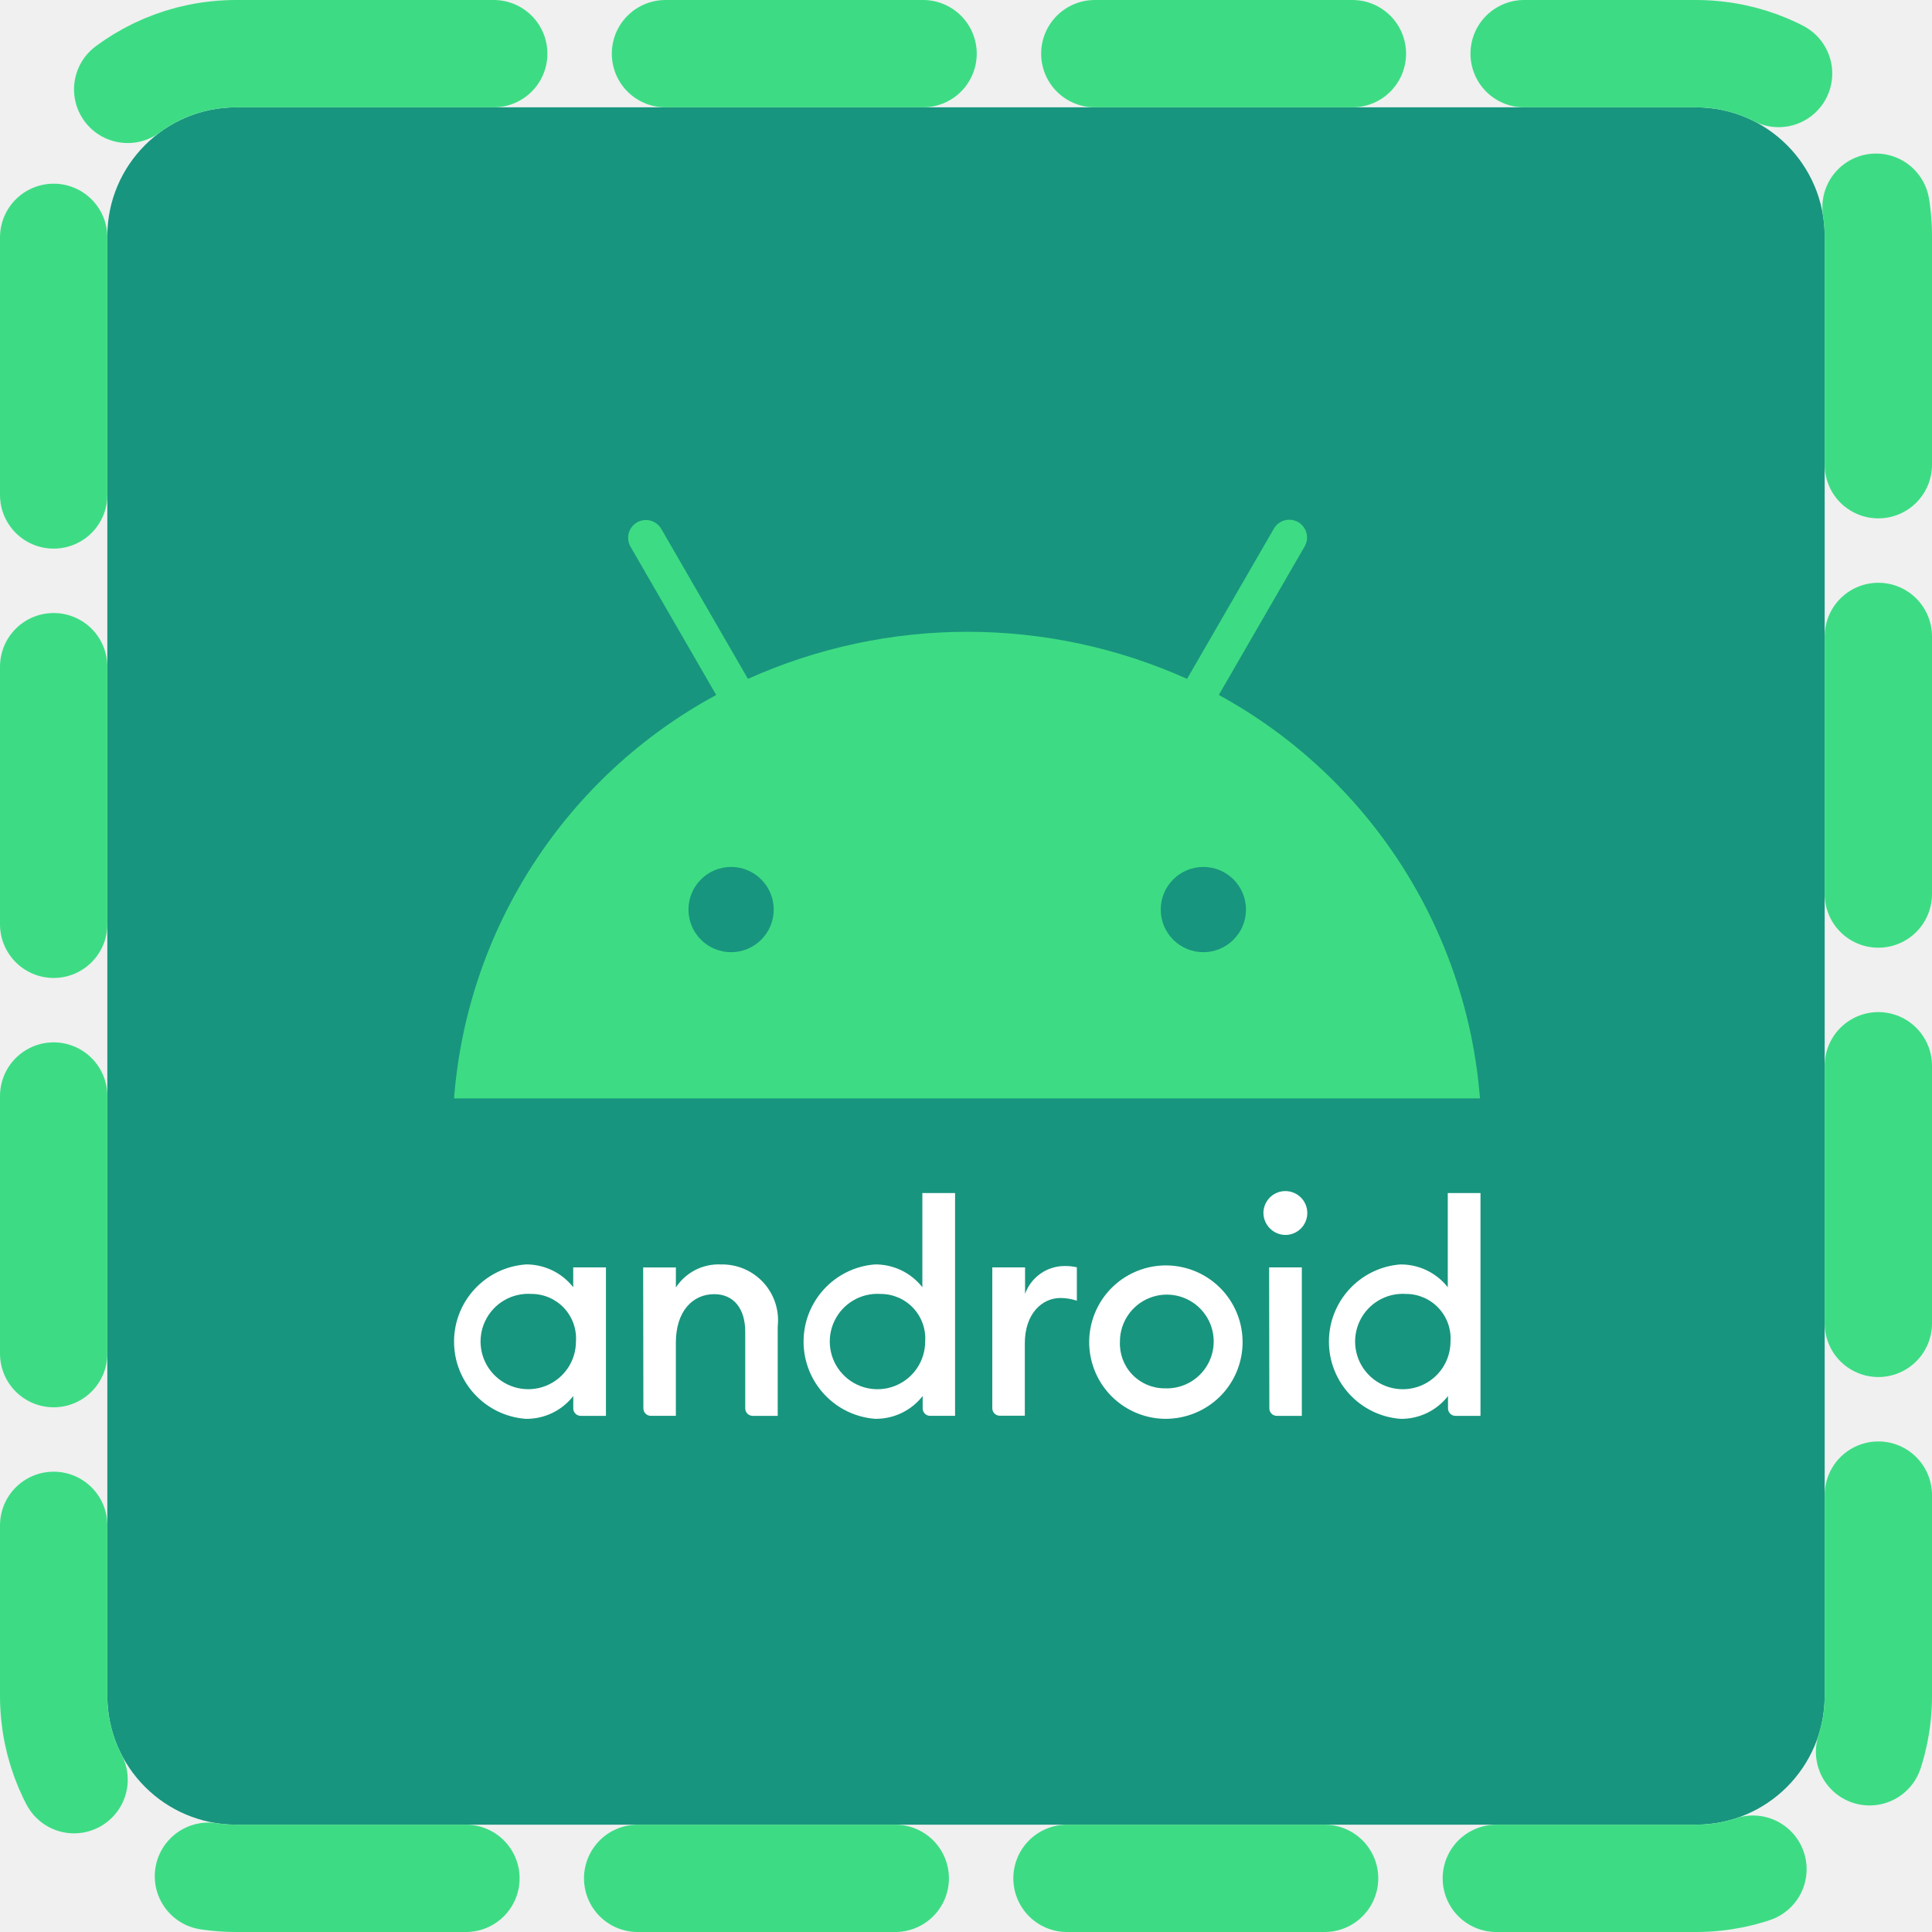
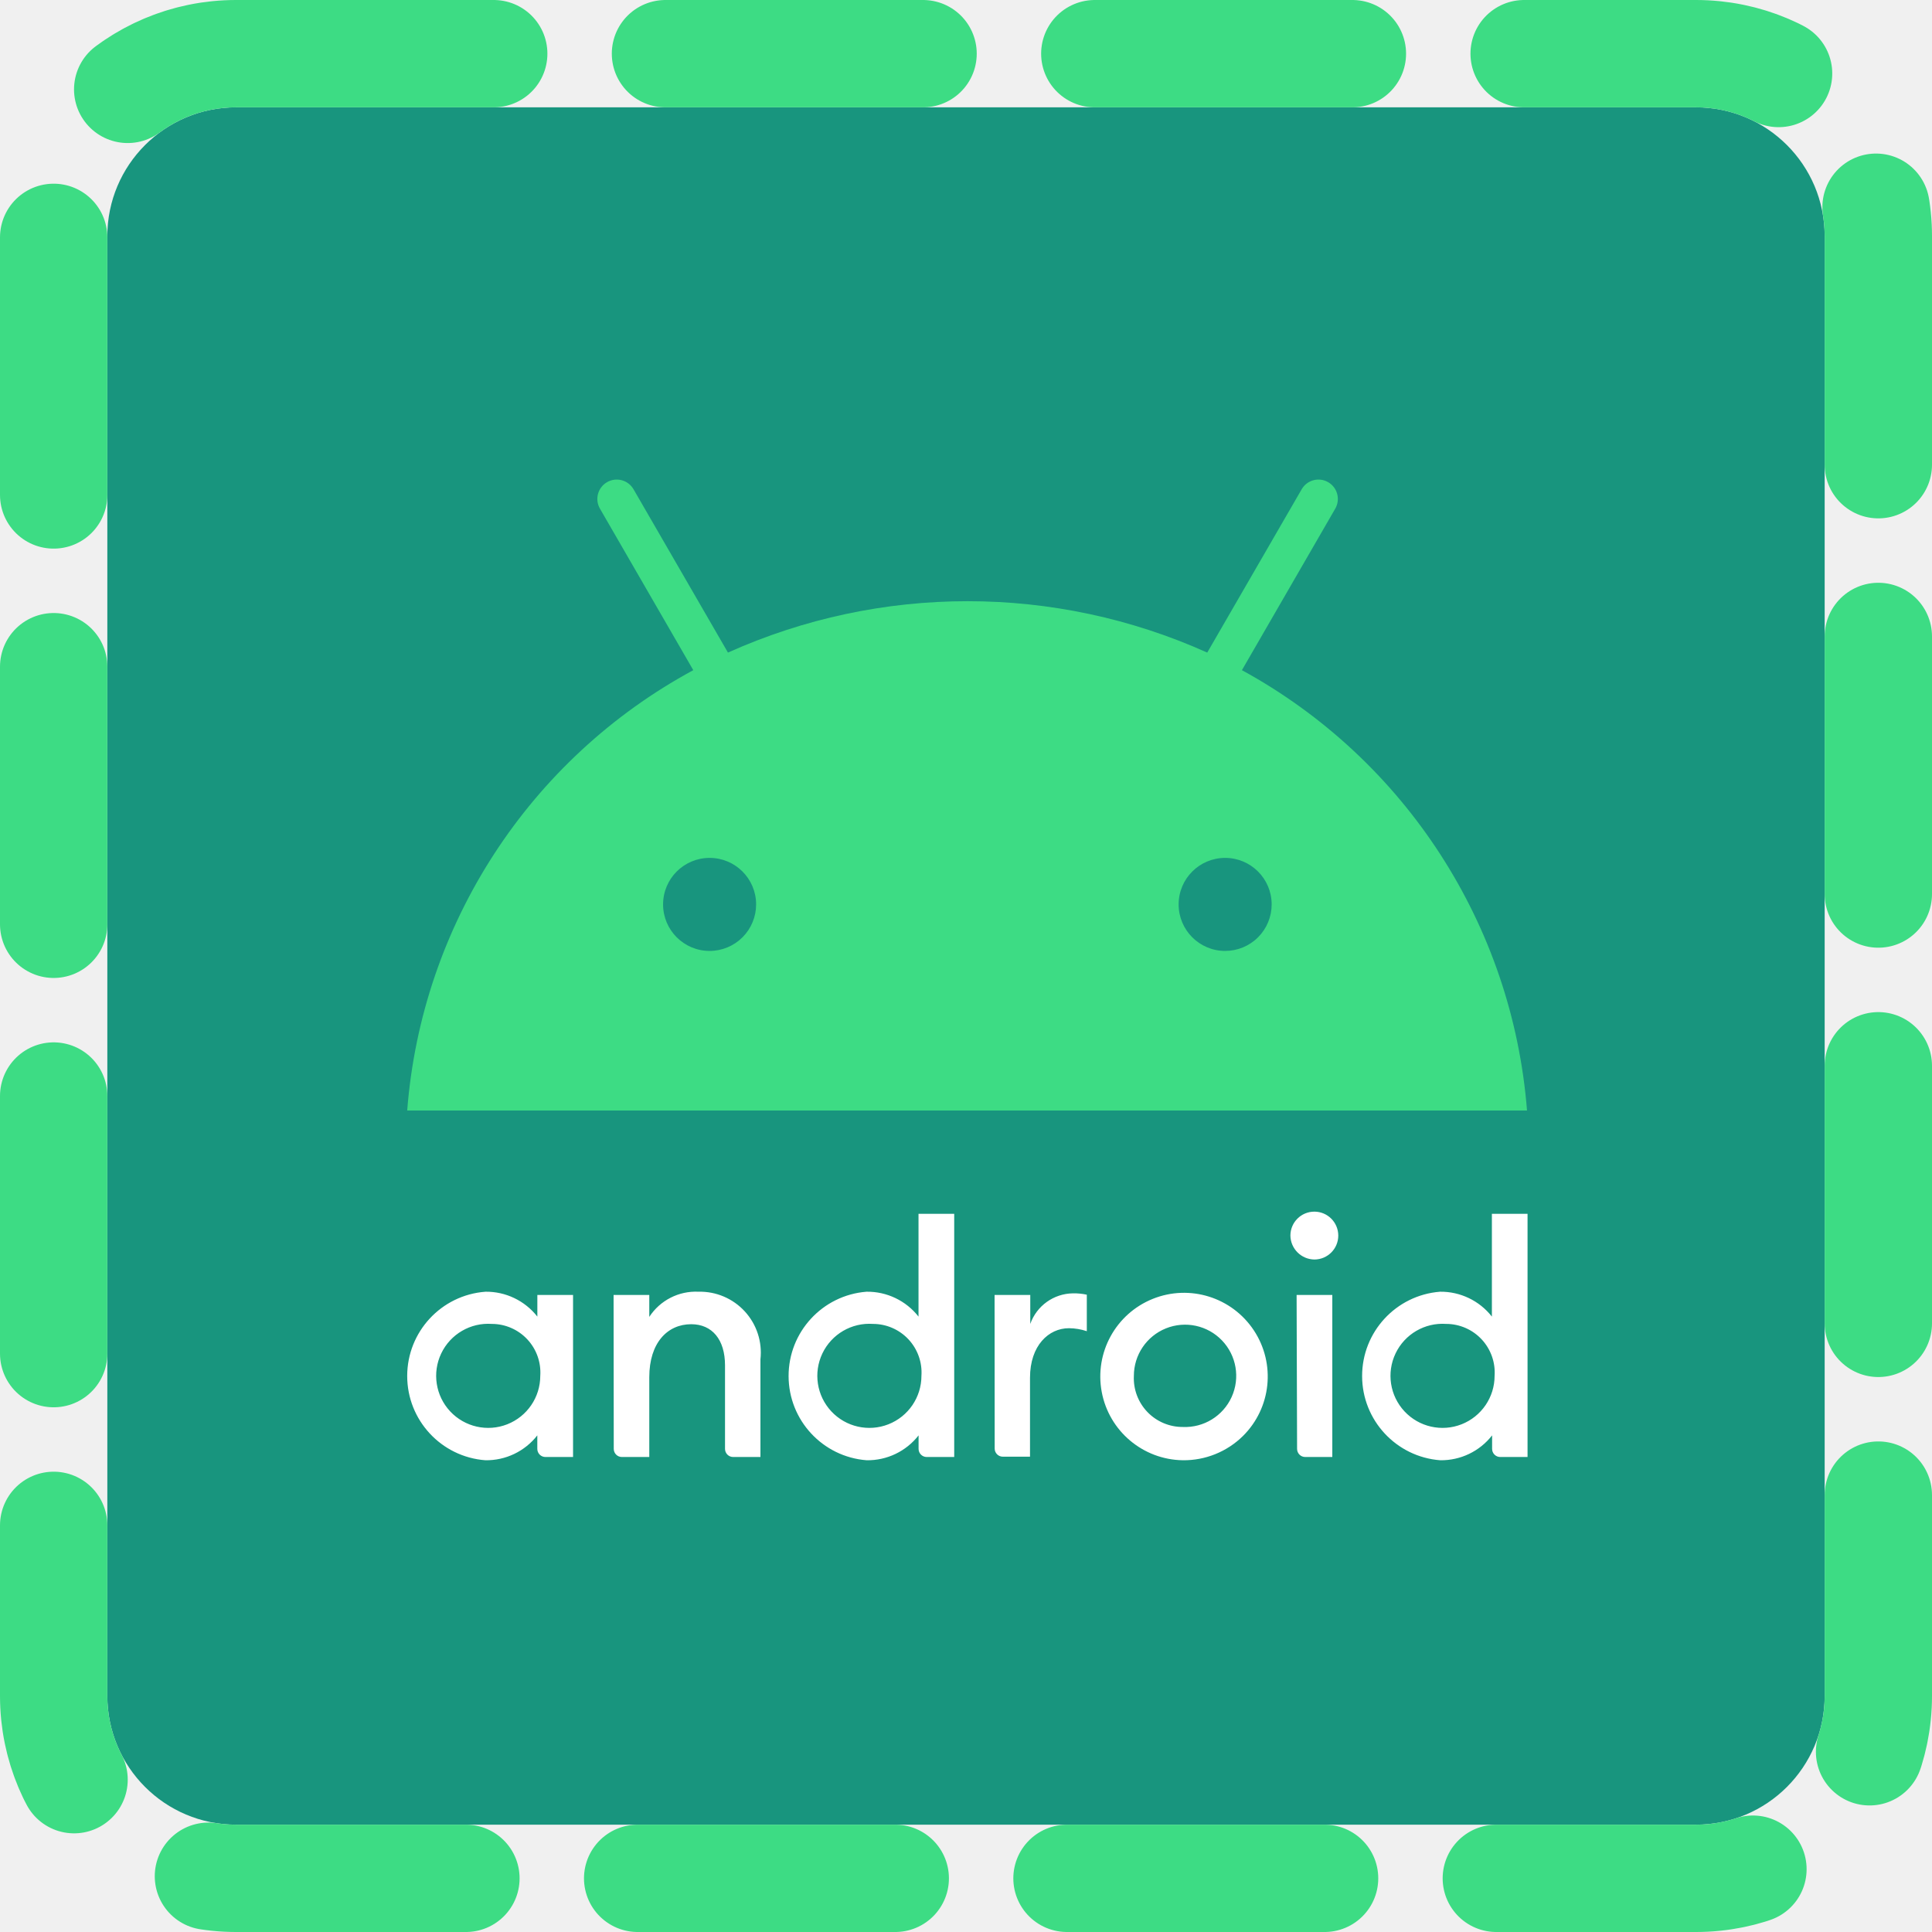
<svg xmlns="http://www.w3.org/2000/svg" width="90" height="90" viewBox="0 0 90 90">
  <defs>
    <clipPath id="a">
-       <rect width="50" height="50" transform="translate(252.845 765.845)" fill="none" />
+       <rect width="54" height="54" transform="translate(253.132 766.132)" fill="none" />
    </clipPath>
  </defs>
  <g transform="translate(-119 -894)">
    <g transform="translate(124 899)" fill="#18957e" stroke="#3ddc84" stroke-linecap="round" stroke-linejoin="round" stroke-width="5" stroke-dasharray="12 8">
      <rect width="80" height="80" rx="6" stroke="none" />
      <rect x="-2.5" y="-2.5" width="85" height="85" rx="8.5" fill="none" />
    </g>
-     <g transform="translate(-113.845 148.155)" clip-path="url(#a)">
-       <g transform="translate(253.996 770.084)">
-         <path d="M36.513,334.264a2.222,2.222,0,1,0,2.066,2.216,2.074,2.074,0,0,0-2.066-2.216m-.277-1.374a2.775,2.775,0,0,1,2.216,1.062v-.923h1.524v6.915H38.8a.347.347,0,0,1-.346-.346v-.577a2.757,2.757,0,0,1-2.216,1.062,3.606,3.606,0,0,1,0-7.192m5.472.139h1.524v.935a2.37,2.37,0,0,1,2.1-1.074,2.6,2.6,0,0,1,2.644,2.886v4.167H46.811a.347.347,0,0,1-.346-.346V336.03c0-1.1-.554-1.755-1.443-1.755-1,0-1.789.785-1.789,2.263v3.405H42.066a.347.347,0,0,1-.346-.346Zm11.071,1.235a2.222,2.222,0,1,0,2.066,2.216,2.074,2.074,0,0,0-2.066-2.216M52.5,332.89a2.775,2.775,0,0,1,2.216,1.062v-4.387h1.524v10.378H55.076a.347.347,0,0,1-.346-.346v-.577a2.757,2.757,0,0,1-2.216,1.062,3.607,3.607,0,0,1-.012-7.192m5.472.139H59.5v1.235a1.958,1.958,0,0,1,1.824-1.3,2.541,2.541,0,0,1,.589.058v1.558a2.45,2.45,0,0,0-.762-.127c-.866,0-1.662.739-1.662,2.113v3.371H58.32a.347.347,0,0,1-.346-.346Zm8.035,5.633a2.184,2.184,0,1,0-2.089-2.182,2.08,2.08,0,0,0,2.089,2.182m0,1.42a3.573,3.573,0,1,1,2.566-1.034,3.6,3.6,0,0,1-2.566,1.034m4.86-7.053h1.524v6.915H71.226a.347.347,0,0,1-.346-.346Zm.762-1.512a1.037,1.037,0,0,1-1.027-1.027,1.022,1.022,0,1,1,1.027,1.027m5.622,2.748a2.222,2.222,0,1,0,2.066,2.216,2.074,2.074,0,0,0-2.066-2.216m-.277-1.374a2.775,2.775,0,0,1,2.216,1.062v-4.387h1.524v10.378H79.549a.347.347,0,0,1-.346-.346v-.577a2.757,2.757,0,0,1-2.216,1.062,3.607,3.607,0,0,1-.012-7.192" transform="translate(-32.9 -298.227)" fill="#fff" />
-         <path d="M68.525,66.849l3.983-6.892a.828.828,0,1,0-1.431-.831L67.047,66.1a24.944,24.944,0,0,0-20.456,0l-4.029-6.973a.828.828,0,1,0-1.432.831l3.983,6.892A23.429,23.429,0,0,0,32.9,85.643H80.692A23.512,23.512,0,0,0,68.525,66.849ZM45.806,78.832a1.986,1.986,0,1,1,1.986-1.986A1.986,1.986,0,0,1,45.806,78.832Zm22,0a1.986,1.986,0,1,1,1.986-1.986A1.986,1.986,0,0,1,67.809,78.832Z" transform="translate(-32.9 -58.714)" fill="#3ddc84" />
+     <g transform="translate(-116.132 145.868)" clip-path="url(#a)">
+       <g transform="translate(254.101 770.472)">
+         <path d="M36.844,334.7a2.425,2.425,0,1,0,2.255,2.419,2.264,2.264,0,0,0-2.255-2.419m-.3-1.5a3.029,3.029,0,0,1,2.419,1.159v-1.008h1.663V340.9H39.339a.379.379,0,0,1-.378-.378v-.63a3.009,3.009,0,0,1-2.419,1.159,3.936,3.936,0,0,1,0-7.85m5.972.151h1.663v1.021A2.587,2.587,0,0,1,46.47,333.2a2.835,2.835,0,0,1,2.885,3.15V340.9H48.083a.379.379,0,0,1-.378-.378v-3.893c0-1.2-.6-1.915-1.575-1.915-1.1,0-1.953.857-1.953,2.47V340.9H42.9a.379.379,0,0,1-.378-.378ZM54.6,334.7a2.425,2.425,0,1,0,2.255,2.419A2.264,2.264,0,0,0,54.6,334.7m-.3-1.5a3.029,3.029,0,0,1,2.419,1.159v-4.788h1.663V340.9H57.1a.379.379,0,0,1-.378-.378v-.63a3.009,3.009,0,0,1-2.419,1.159,3.937,3.937,0,0,1-.013-7.85m5.972.151h1.663V334.7a2.137,2.137,0,0,1,1.991-1.424,2.775,2.775,0,0,1,.643.063v1.7a2.674,2.674,0,0,0-.832-.139c-.945,0-1.814.806-1.814,2.306v3.679H60.645a.379.379,0,0,1-.378-.378Zm8.77,6.149a2.384,2.384,0,1,0-2.281-2.381,2.271,2.271,0,0,0,2.281,2.381m0,1.55a3.9,3.9,0,1,1,2.8-1.129,3.925,3.925,0,0,1-2.8,1.129m5.3-7.7h1.663V340.9H74.732a.379.379,0,0,1-.378-.378Zm.832-1.651a1.132,1.132,0,0,1-1.121-1.121,1.115,1.115,0,1,1,1.121,1.121m6.136,3a2.425,2.425,0,1,0,2.255,2.419A2.264,2.264,0,0,0,81.31,334.7m-.3-1.5a3.029,3.029,0,0,1,2.419,1.159v-4.788H85.09V340.9H83.817a.379.379,0,0,1-.378-.378v-.63a3.009,3.009,0,0,1-2.419,1.159,3.937,3.937,0,0,1-.013-7.85" transform="translate(-32.9 -295.367)" fill="#fff" />
+         <path d="M71.784,67.593l4.347-7.522a.9.9,0,1,0-1.562-.907l-4.4,7.61a27.226,27.226,0,0,0-22.327,0l-4.4-7.61a.9.9,0,1,0-1.562.907l4.347,7.522A25.572,25.572,0,0,0,32.9,88.106H85.065A25.663,25.663,0,0,0,71.784,67.593Zm-24.8,13.079A2.167,2.167,0,1,1,49.154,78.5,2.167,2.167,0,0,1,46.987,80.672Zm24.016,0A2.167,2.167,0,1,1,73.17,78.5,2.167,2.167,0,0,1,71,80.672Z" transform="translate(-32.9 -58.714)" fill="#3ddc84" />
      </g>
    </g>
  </g>
</svg>
